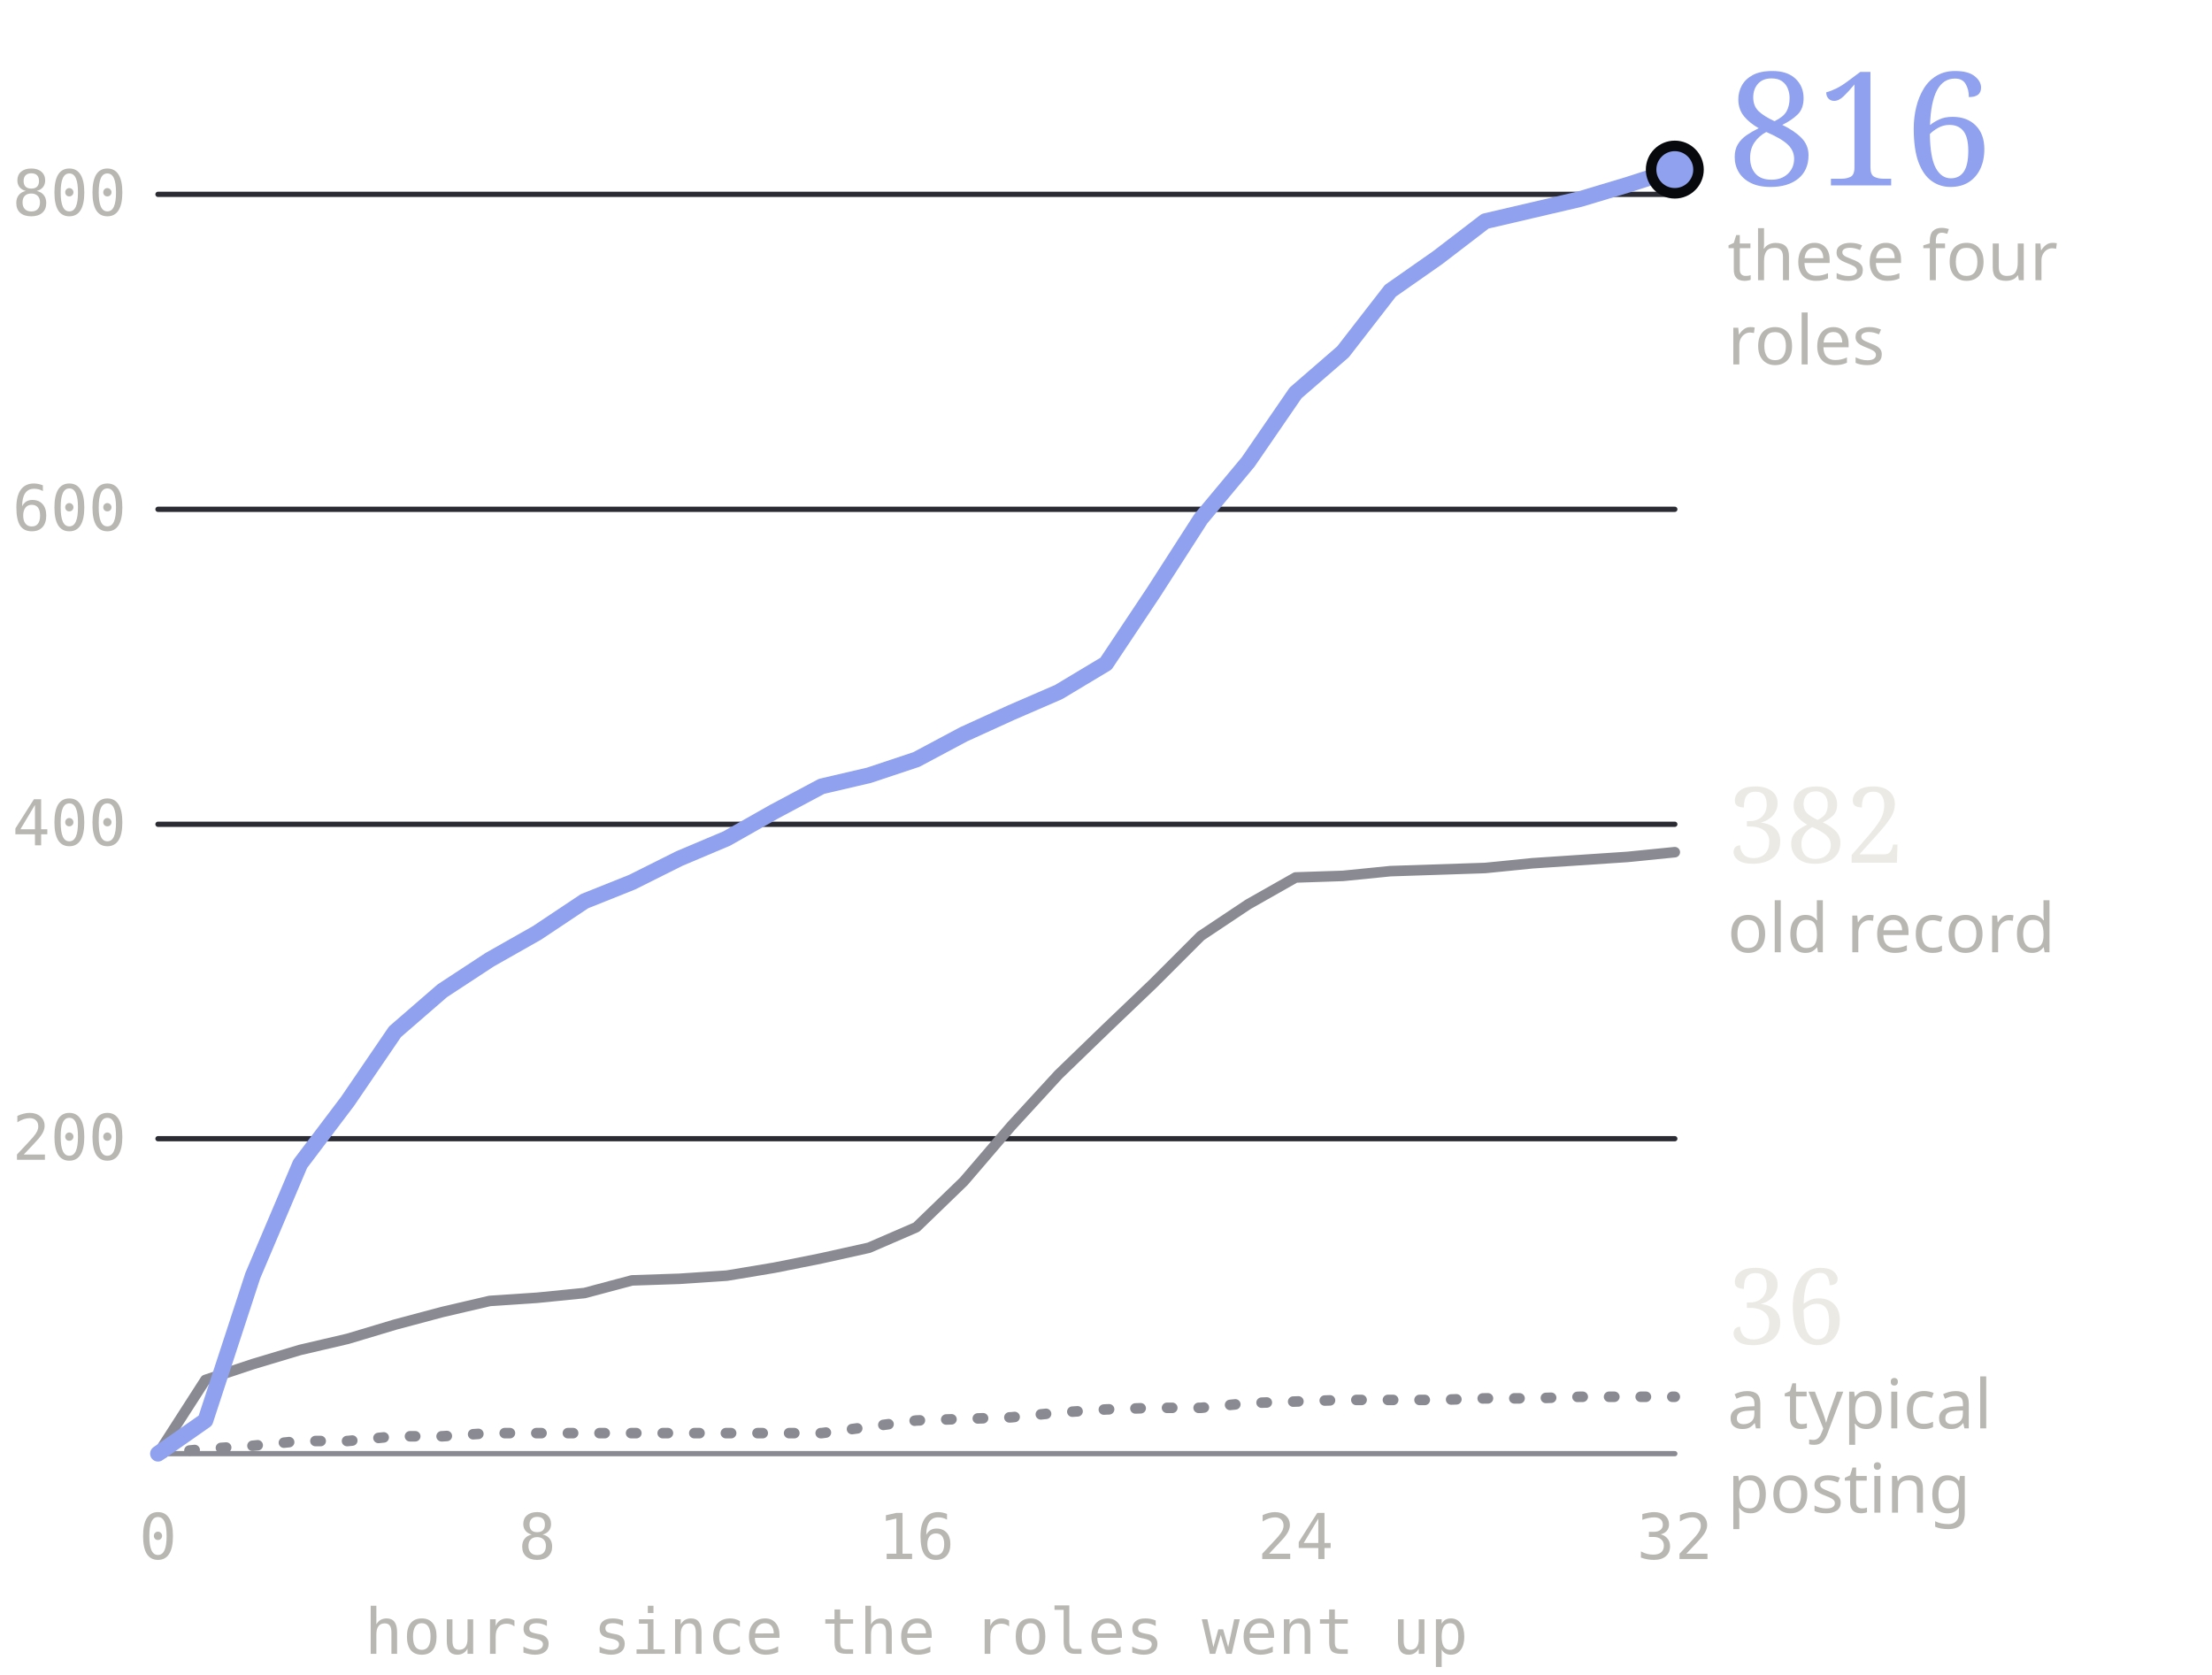
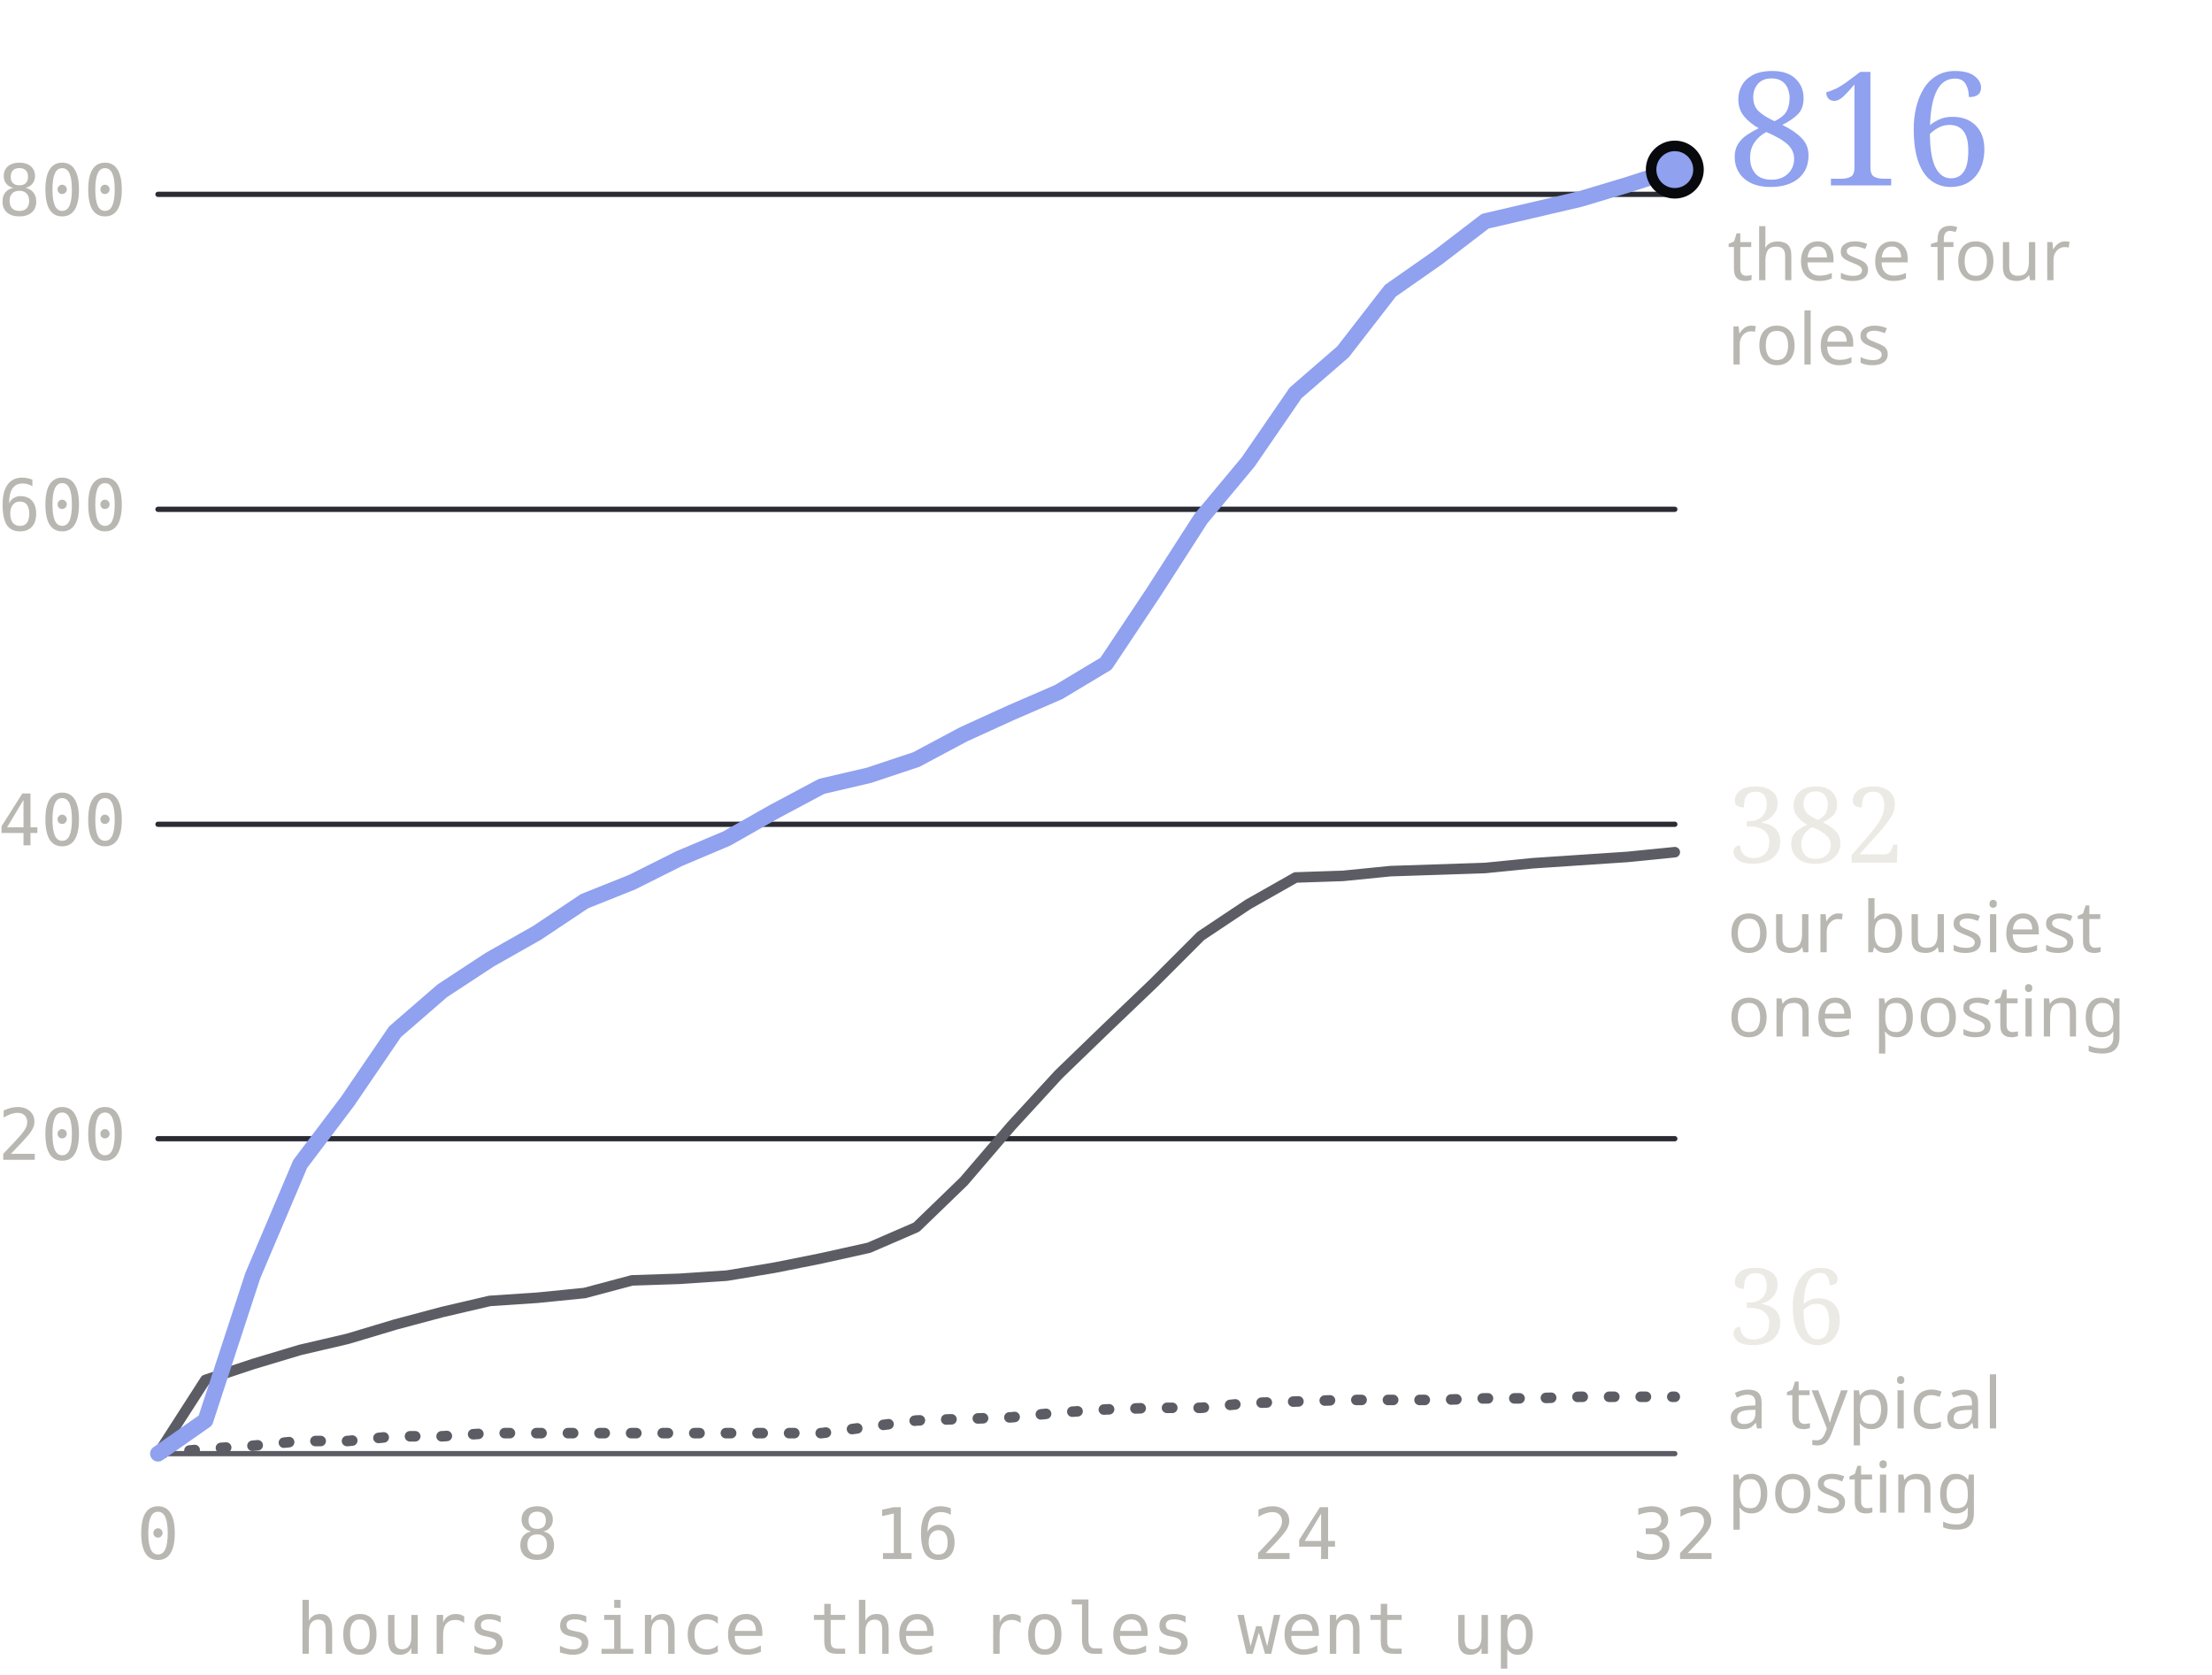
<svg xmlns="http://www.w3.org/2000/svg" width="420" height="318" viewBox="0 0 420 318">
  <g font-family="'Inter Variable', system-ui, sans-serif" font-size="15" fill="#eceae4">
    <path d="M30 216.2 L318 216.2" fill="none" stroke="#2b2b33" stroke-width="1" stroke-linecap="round" />
-     <text x="24" y="220.2" font-size="12" text-anchor="end" fill="#b9b7b1" font-family="'Geist Mono Variable', ui-monospace, monospace">200</text>
+     <text x="24" y="220.2" font-size="13.5" text-anchor="end" fill="#b9b7b1" font-family="'Geist Mono Variable', ui-monospace, monospace">200</text>
    <path d="M30 156.5 L318 156.5" fill="none" stroke="#2b2b33" stroke-width="1" stroke-linecap="round" />
-     <text x="24" y="160.5" font-size="12" text-anchor="end" fill="#b9b7b1" font-family="'Geist Mono Variable', ui-monospace, monospace">400</text>
+     <text x="24" y="160.5" font-size="13.5" text-anchor="end" fill="#b9b7b1" font-family="'Geist Mono Variable', ui-monospace, monospace">400</text>
    <path d="M30 96.7 L318 96.7" fill="none" stroke="#2b2b33" stroke-width="1" stroke-linecap="round" />
-     <text x="24" y="100.7" font-size="12" text-anchor="end" fill="#b9b7b1" font-family="'Geist Mono Variable', ui-monospace, monospace">600</text>
+     <text x="24" y="100.7" font-size="13.5" text-anchor="end" fill="#b9b7b1" font-family="'Geist Mono Variable', ui-monospace, monospace">600</text>
    <path d="M30 36.9 L318 36.9" fill="none" stroke="#2b2b33" stroke-width="1" stroke-linecap="round" />
-     <text x="24" y="40.9" font-size="12" text-anchor="end" fill="#b9b7b1" font-family="'Geist Mono Variable', ui-monospace, monospace">800</text>
-     <path d="M30 276 L318 276" fill="none" stroke="#8a8a93" stroke-width="1" stroke-linecap="round" />
-     <text x="30" y="296" font-size="12" text-anchor="middle" fill="#b9b7b1" font-family="'Geist Mono Variable', ui-monospace, monospace">0</text>
-     <text x="102" y="296" font-size="12" text-anchor="middle" fill="#b9b7b1" font-family="'Geist Mono Variable', ui-monospace, monospace">8</text>
-     <text x="174" y="296" font-size="12" text-anchor="middle" fill="#b9b7b1" font-family="'Geist Mono Variable', ui-monospace, monospace">16</text>
-     <text x="246" y="296" font-size="12" text-anchor="middle" fill="#b9b7b1" font-family="'Geist Mono Variable', ui-monospace, monospace">24</text>
-     <text x="318" y="296" font-size="12" text-anchor="middle" fill="#b9b7b1" font-family="'Geist Mono Variable', ui-monospace, monospace">32</text>
-     <text x="174" y="314" font-size="12" text-anchor="middle" fill="#b9b7b1" font-family="'Geist Mono Variable', ui-monospace, monospace">hours since the roles went up</text>
-     <path d="M30 276 L39 275.1 L48 274.5 L57 273.6 L66 273.6 L75 272.7 L84 272.7 L93 272.1 L102 272.1 L111 272.1 L120 272.1 L129 272.1 L138 272.1 L147 272.1 L156 272.1 L165 270.9 L174 269.7 L183 269.4 L192 269.1 L201 268.2 L210 267.6 L219 267.3 L228 267.3 L237 266.4 L246 266.1 L255 265.8 L264 265.8 L273 265.8 L282 265.5 L291 265.5 L300 265.2 L309 265.2 L318 265.2" fill="none" stroke="#8a8a93" stroke-width="2" stroke-dasharray="1 5" stroke-linejoin="round" stroke-linecap="round" />
-     <path d="M30 276 L39 262 L48 259 L57 256.3 L66 254.2 L75 251.5 L84 249.1 L93 247 L102 246.4 L111 245.5 L120 243.1 L129 242.8 L138 242.2 L147 240.7 L156 238.9 L165 236.9 L174 233 L183 224.3 L192 213.8 L201 204 L210 195.3 L219 186.7 L228 177.7 L237 171.7 L246 166.6 L255 166.3 L264 165.4 L273 165.1 L282 164.8 L291 163.9 L300 163.3 L309 162.7 L318 161.8" fill="none" stroke="#8a8a93" stroke-width="2" stroke-linejoin="round" stroke-linecap="round" />
+     <text x="24" y="40.9" font-size="13.5" text-anchor="end" fill="#b9b7b1" font-family="'Geist Mono Variable', ui-monospace, monospace">800</text>
+     <path d="M30 276 L318 276" fill="none" stroke="#5c5c64" stroke-width="1" stroke-linecap="round" />
+     <text x="30" y="296" font-size="13.5" text-anchor="middle" fill="#b9b7b1" font-family="'Geist Mono Variable', ui-monospace, monospace">0</text>
+     <text x="102" y="296" font-size="13.5" text-anchor="middle" fill="#b9b7b1" font-family="'Geist Mono Variable', ui-monospace, monospace">8</text>
+     <text x="174" y="296" font-size="13.5" text-anchor="middle" fill="#b9b7b1" font-family="'Geist Mono Variable', ui-monospace, monospace">16</text>
+     <text x="246" y="296" font-size="13.5" text-anchor="middle" fill="#b9b7b1" font-family="'Geist Mono Variable', ui-monospace, monospace">24</text>
+     <text x="318" y="296" font-size="13.5" text-anchor="middle" fill="#b9b7b1" font-family="'Geist Mono Variable', ui-monospace, monospace">32</text>
+     <text x="174" y="314" font-size="13.5" text-anchor="middle" fill="#b9b7b1" font-family="'Geist Mono Variable', ui-monospace, monospace">hours since the roles went up</text>
+     <path d="M30 276 L39 275.1 L48 274.5 L57 273.6 L66 273.6 L75 272.7 L84 272.7 L93 272.1 L102 272.1 L111 272.1 L120 272.1 L129 272.1 L138 272.1 L147 272.1 L156 272.1 L165 270.9 L174 269.7 L183 269.4 L192 269.1 L201 268.2 L210 267.6 L219 267.3 L228 267.3 L237 266.4 L246 266.1 L255 265.8 L264 265.8 L273 265.8 L282 265.5 L291 265.5 L300 265.2 L309 265.2 L318 265.2" fill="none" stroke="#5c5c64" stroke-width="2" stroke-dasharray="1 5" stroke-linejoin="round" stroke-linecap="round" />
+     <path d="M30 276 L39 262 L48 259 L57 256.3 L66 254.2 L75 251.5 L84 249.1 L93 247 L102 246.4 L111 245.5 L120 243.1 L129 242.8 L138 242.2 L147 240.7 L156 238.9 L165 236.9 L174 233 L183 224.3 L192 213.8 L201 204 L210 195.3 L219 186.7 L228 177.7 L237 171.7 L246 166.6 L255 166.3 L264 165.4 L273 165.1 L282 164.8 L291 163.9 L300 163.3 L309 162.7 L318 161.8" fill="none" stroke="#5c5c64" stroke-width="2" stroke-linejoin="round" stroke-linecap="round" />
    <path d="M30 276 L39 269.7 L48 242.2 L57 221 L66 209.1 L75 195.9 L84 188.1 L93 182.2 L102 177.1 L111 171.1 L120 167.5 L129 163 L138 159.2 L147 154.1 L156 149.3 L165 147.2 L174 144.2 L183 139.4 L192 135.3 L201 131.4 L210 126 L219 112.5 L228 98.5 L237 87.7 L246 74.6 L255 66.8 L264 55.2 L273 48.9 L282 42 L291 39.9 L300 37.8 L309 35.1 L318 32.2" fill="none" stroke="#8fa1ef" stroke-width="3" stroke-linejoin="round" stroke-linecap="round" />
    <circle cx="318" cy="32.2" r="4.5" fill="#8fa1ef" stroke="#08090c" stroke-width="2" />
    <text x="328" y="35.2" font-size="30" font-weight="500" fill="#8fa1ef" font-family="'Fraunces Variable', 'Iowan Old Style', Georgia, serif">816</text>
-     <text x="328" y="53.2" font-size="13" fill="#b9b7b1">these four</text>
-     <text x="328" y="69.2" font-size="13" fill="#b9b7b1">roles</text>
+     <text x="328" y="53.2" font-size="13.5" fill="#b9b7b1">these four</text>
+     <text x="328" y="69.2" font-size="13.5" fill="#b9b7b1">roles</text>
    <text x="328" y="163.8" font-size="20" font-weight="500" font-family="'Fraunces Variable', 'Iowan Old Style', Georgia, serif">382</text>
-     <text x="328" y="180.8" font-size="13" fill="#b9b7b1">old record</text>
+     <text x="328" y="180.8" font-size="13.5" fill="#b9b7b1">our busiest</text>
+     <text x="328" y="196.8" font-size="13.5" fill="#b9b7b1">one posting</text>
    <text x="328" y="255.2" font-size="20" font-weight="500" font-family="'Fraunces Variable', 'Iowan Old Style', Georgia, serif">36</text>
-     <text x="328" y="271.2" font-size="13" fill="#b9b7b1">a typical</text>
-     <text x="328" y="287.2" font-size="13" fill="#b9b7b1">posting</text>
+     <text x="328" y="271.2" font-size="13.5" fill="#b9b7b1">a typical</text>
+     <text x="328" y="287.2" font-size="13.5" fill="#b9b7b1">posting</text>
  </g>
</svg>
